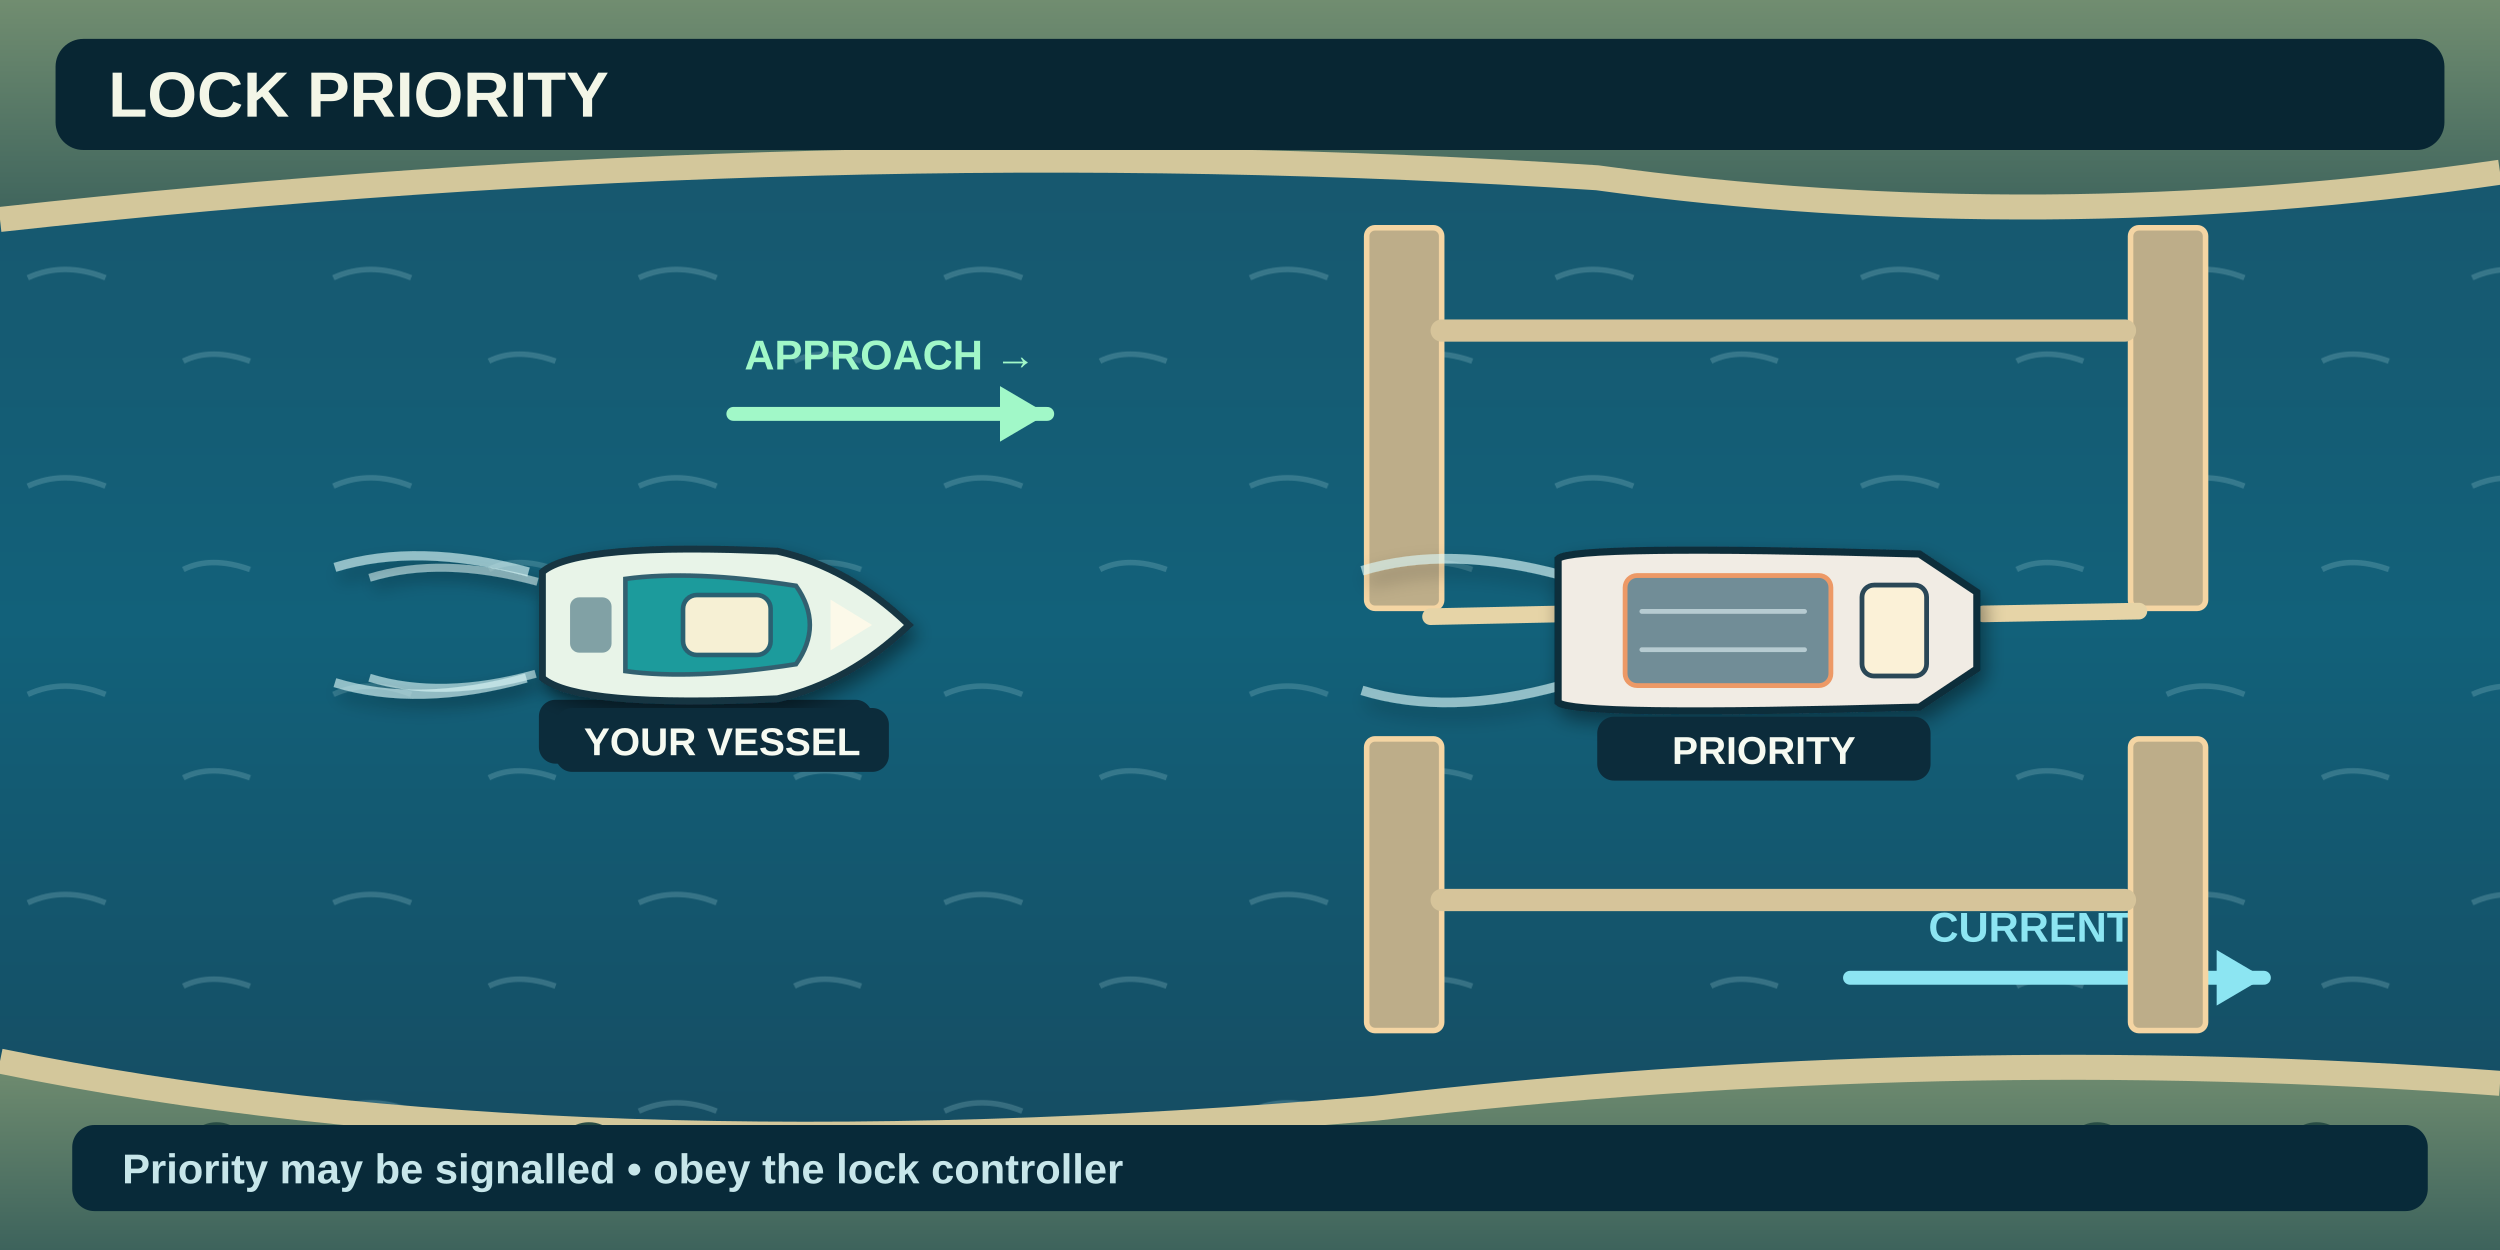
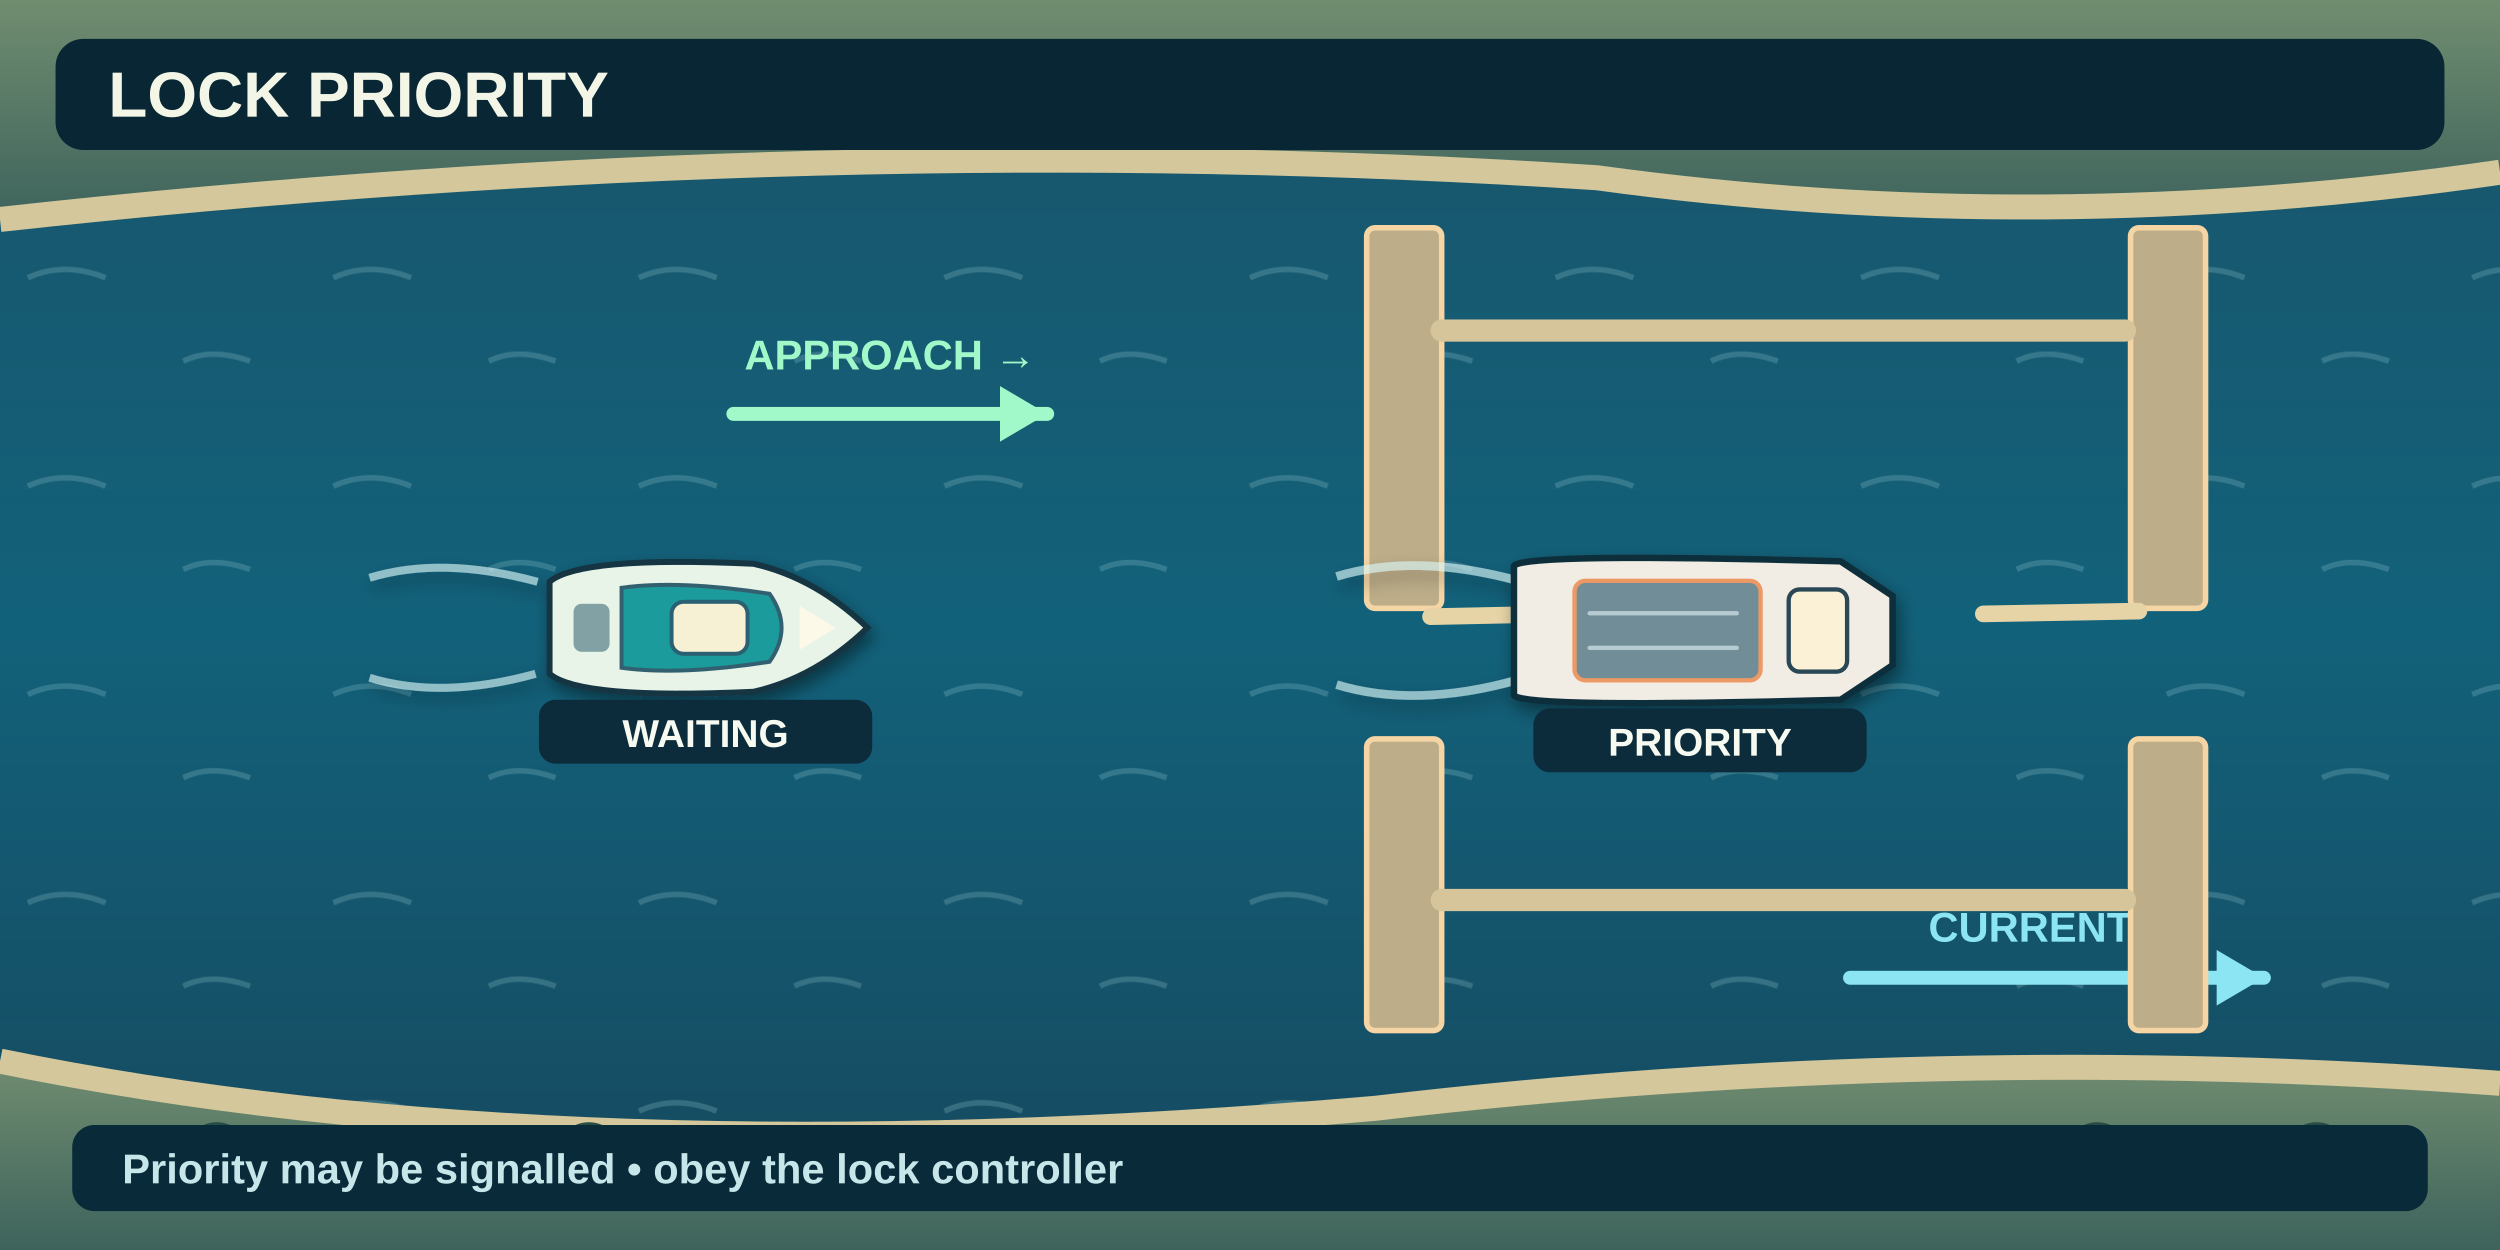
<svg xmlns="http://www.w3.org/2000/svg" viewBox="0 0 900 450" role="img" aria-label="LOCK PRIORITY with vessel shapes and directions of travel">
  <defs>
    <linearGradient id="water" x2="0" y2="1">
      <stop stop-color="#19546a" />
      <stop offset=".5" stop-color="#12617a" />
      <stop offset="1" stop-color="#16485d" />
    </linearGradient>
    <linearGradient id="land" x2="0" y2="1">
      <stop stop-color="#718d70" />
      <stop offset="1" stop-color="#3d635c" />
    </linearGradient>
    <filter id="boatShadow" x="-50%" y="-50%" width="200%" height="200%">
      <feDropShadow dx="2" dy="4" stdDeviation="4" flood-opacity=".42" />
    </filter>
    <pattern id="ripples" width="110" height="75" patternUnits="userSpaceOnUse">
      <path d="M10 25q13 -6 28 0 M66 55q10 -5 24 0" stroke="#afdce0" stroke-opacity=".22" stroke-width="2" fill="none" />
    </pattern>
  </defs>
  <rect x="0" y="0" width="900" height="450" rx="22" fill="url(#water)" stroke="none" stroke-width="1" />
  <rect x="0" y="0" width="900" height="450" rx="22" fill="url(#ripples)" stroke="none" stroke-width="1" />
  <path d="M0 0H900V62Q735 86 575 63Q300 47 0 80Z" fill="url(#land)" stroke="none" stroke-width="1" />
  <path d="M0 450H900V390Q700 375 495 399Q205 424 0 382Z" fill="url(#land)" stroke="none" stroke-width="1" />
  <path d="M0 79Q300 46 575 64Q735 86 900 62" fill="none" stroke="#d3c79b" stroke-width="9" />
  <path d="M0 382Q205 424 495 399Q700 375 900 390" fill="none" stroke="#d3c79b" stroke-width="9" />
  <circle cx="56" cy="29" r="11" fill="#274c44" />
  <circle cx="78" cy="416" r="12" fill="#274c44" />
  <circle cx="190" cy="29" r="11" fill="#274c44" />
  <circle cx="212" cy="416" r="12" fill="#274c44" />
  <circle cx="733" cy="29" r="11" fill="#274c44" />
  <circle cx="755" cy="416" r="12" fill="#274c44" />
  <circle cx="812" cy="29" r="11" fill="#274c44" />
  <circle cx="834" cy="416" r="12" fill="#274c44" />
  <rect x="20" y="14" width="860" height="40" rx="10" fill="#082633" stroke="none" stroke-width="1" />
  <text x="39" y="42" fill="#f3f6e7" font-size="23" font-weight="700" text-anchor="start" font-family="Arial,Helvetica,sans-serif">LOCK PRIORITY</text>
  <rect x="26" y="405" width="848" height="31" rx="8" fill="#082a39" stroke="none" stroke-width="1" />
  <text x="44" y="426" fill="#c7e6ea" font-size="15" font-weight="600" text-anchor="start" font-family="Arial,Helvetica,sans-serif">Priority may be signalled • obey the lock controller</text>
  <path d="M666 352 L815 352" fill="none" stroke="#8ce5f2" stroke-width="5" stroke-linecap="round" />
  <path d="M815 352 l-17 -10 v20 Z" fill="#8ce5f2" transform="rotate(0.0 815 352)" />
  <text x="740.5" y="339" fill="#8ce5f2" font-size="15" font-weight="700" text-anchor="middle" font-family="Arial,Helvetica,sans-serif">CURRENT →</text>
  <rect x="492" y="82" width="27" height="137" rx="3" fill="#bdad89" stroke="#f4d5a3" stroke-width="2" />
  <rect x="492" y="266" width="27" height="105" rx="3" fill="#bdad89" stroke="#f4d5a3" stroke-width="2" />
  <rect x="767" y="82" width="27" height="137" rx="3" fill="#bdad89" stroke="#f4d5a3" stroke-width="2" />
  <rect x="767" y="266" width="27" height="105" rx="3" fill="#bdad89" stroke="#f4d5a3" stroke-width="2" />
  <path d="M515 222 L563 221" fill="none" stroke="#e6d4a7" stroke-width="6" stroke-linecap="round" />
  <path d="M714 221 L770 220" fill="none" stroke="#e6d4a7" stroke-width="6" stroke-linecap="round" />
  <path d="M519 119 L765 119" fill="none" stroke="#d6c49a" stroke-width="8" stroke-linecap="round" />
  <path d="M519 324 L765 324" fill="none" stroke="#d6c49a" stroke-width="8" stroke-linecap="round" />
-   <g transform="translate(635 227) rotate(0) scale(0.8614)" filter="url(#boatShadow)">
+   <g transform="translate(612 227) rotate(0) scale(0.7788)" filter="url(#boatShadow)">
    <path d="M-84 -23 Q-132 -36 -168 -25 M-85 23 Q-132 36 -168 25" fill="none" stroke="#d9f6f5" stroke-width="4" opacity=".63" />
    <path d="M-86 -30 Q-80 -36 65 -32 L89 -16 L89 16 L65 32 Q-80 36 -86 30 Z" fill="#f1ece4" stroke="#112e3b" stroke-width="3" />
    <rect x="-58" y="-23" width="86" height="46" rx="5" fill="#718d97" stroke="#ed9966" stroke-width="2" />
    <rect x="41" y="-19" width="27" height="38" rx="5" fill="#fbf1d7" stroke="#294657" stroke-width="2" />
    <path d="M-51 -8 L17 -8" fill="none" stroke="#b6cbd1" stroke-width="2" stroke-linecap="round" />
    <path d="M-51 8 L17 8" fill="none" stroke="#b6cbd1" stroke-width="2" stroke-linecap="round" />
  </g>
-   <rect x="575" y="258.01" width="120" height="23" rx="6" fill="#0c2c3b" stroke="none" stroke-width="1" />
-   <text x="635" y="275.01" fill="#f6faf1" font-size="14" font-weight="700" text-anchor="middle" font-family="Arial,Helvetica,sans-serif">PRIORITY</text>
+   <rect x="552" y="255.037" width="120" height="23" rx="6" fill="#0c2c3b" stroke="none" stroke-width="1" />
+   <text x="612" y="272.037" fill="#f6faf1" font-size="14" font-weight="700" text-anchor="middle" font-family="Arial,Helvetica,sans-serif">PRIORITY</text>
  <g transform="translate(254 226) rotate(0) scale(0.72)" filter="url(#boatShadow)">
    <path d="M-84 -23 Q-132 -36 -168 -25 M-85 23 Q-132 36 -168 25" fill="none" stroke="#d9f6f5" stroke-width="4" opacity=".63" />
    <path d="M-78 -23 Q-63 -36 24 -32 Q55 -25 81 0 Q55 25 24 32 Q-63 36 -78 23 Z" fill="#e8f4e8" stroke="#153543" stroke-width="3" />
    <path d="M-42 -20 Q-13 -24 32 -17 Q44 0 32 17 Q-13 24 -42 20 Z" fill="#1a9b9c" stroke="#326170" stroke-width="2" />
    <rect x="-17" y="-13" width="38" height="26" rx="6" fill="#f6f0d4" stroke="#2a6171" stroke-width="2" />
    <rect x="-66" y="-12" width="18" height="24" rx="4" fill="#81a1a5" stroke="none" stroke-width="1" />
    <path d="M47 -11 L65 0 L47 11 Z" fill="#fcf9e9" stroke="none" stroke-width="1" />
  </g>
  <rect x="194" y="251.92" width="120" height="23" rx="6" fill="#0c2c3b" stroke="none" stroke-width="1" />
  <text x="254" y="268.92" fill="#f6faf1" font-size="14" font-weight="700" text-anchor="middle" font-family="Arial,Helvetica,sans-serif">WAITING</text>
  <path d="M264 149 L377 149" fill="none" stroke="#a1f8c8" stroke-width="5" stroke-linecap="round" />
  <path d="M377 149 l-17 -10 v20 Z" fill="#a1f8c8" transform="rotate(0.0 377 149)" />
  <text x="320.5" y="133" fill="#a1f8c8" font-size="15" font-weight="700" text-anchor="middle" font-family="Arial,Helvetica,sans-serif">APPROACH →</text>
-   <g transform="translate(260 225) rotate(0) scale(0.83)" filter="url(#boatShadow)">
-     <path d="M-84 -23 Q-132 -36 -168 -25 M-85 23 Q-132 36 -168 25" fill="none" stroke="#d9f6f5" stroke-width="4" opacity=".63" />
-     <path d="M-78 -23 Q-63 -36 24 -32 Q55 -25 81 0 Q55 25 24 32 Q-63 36 -78 23 Z" fill="#e8f4e8" stroke="#153543" stroke-width="3" />
-     <path d="M-42 -20 Q-13 -24 32 -17 Q44 0 32 17 Q-13 24 -42 20 Z" fill="#1a9b9c" stroke="#326170" stroke-width="2" />
-     <rect x="-17" y="-13" width="38" height="26" rx="6" fill="#f6f0d4" stroke="#2a6171" stroke-width="2" />
-     <rect x="-66" y="-12" width="18" height="24" rx="4" fill="#81a1a5" stroke="none" stroke-width="1" />
-     <path d="M47 -11 L65 0 L47 11 Z" fill="#fcf9e9" stroke="none" stroke-width="1" />
-   </g>
-   <rect x="200" y="254.88" width="120" height="23" rx="6" fill="#0c2c3b" stroke="none" stroke-width="1" />
-   <text x="260" y="271.88" fill="#f6faf1" font-size="14" font-weight="700" text-anchor="middle" font-family="Arial,Helvetica,sans-serif">YOUR VESSEL</text>
</svg>
